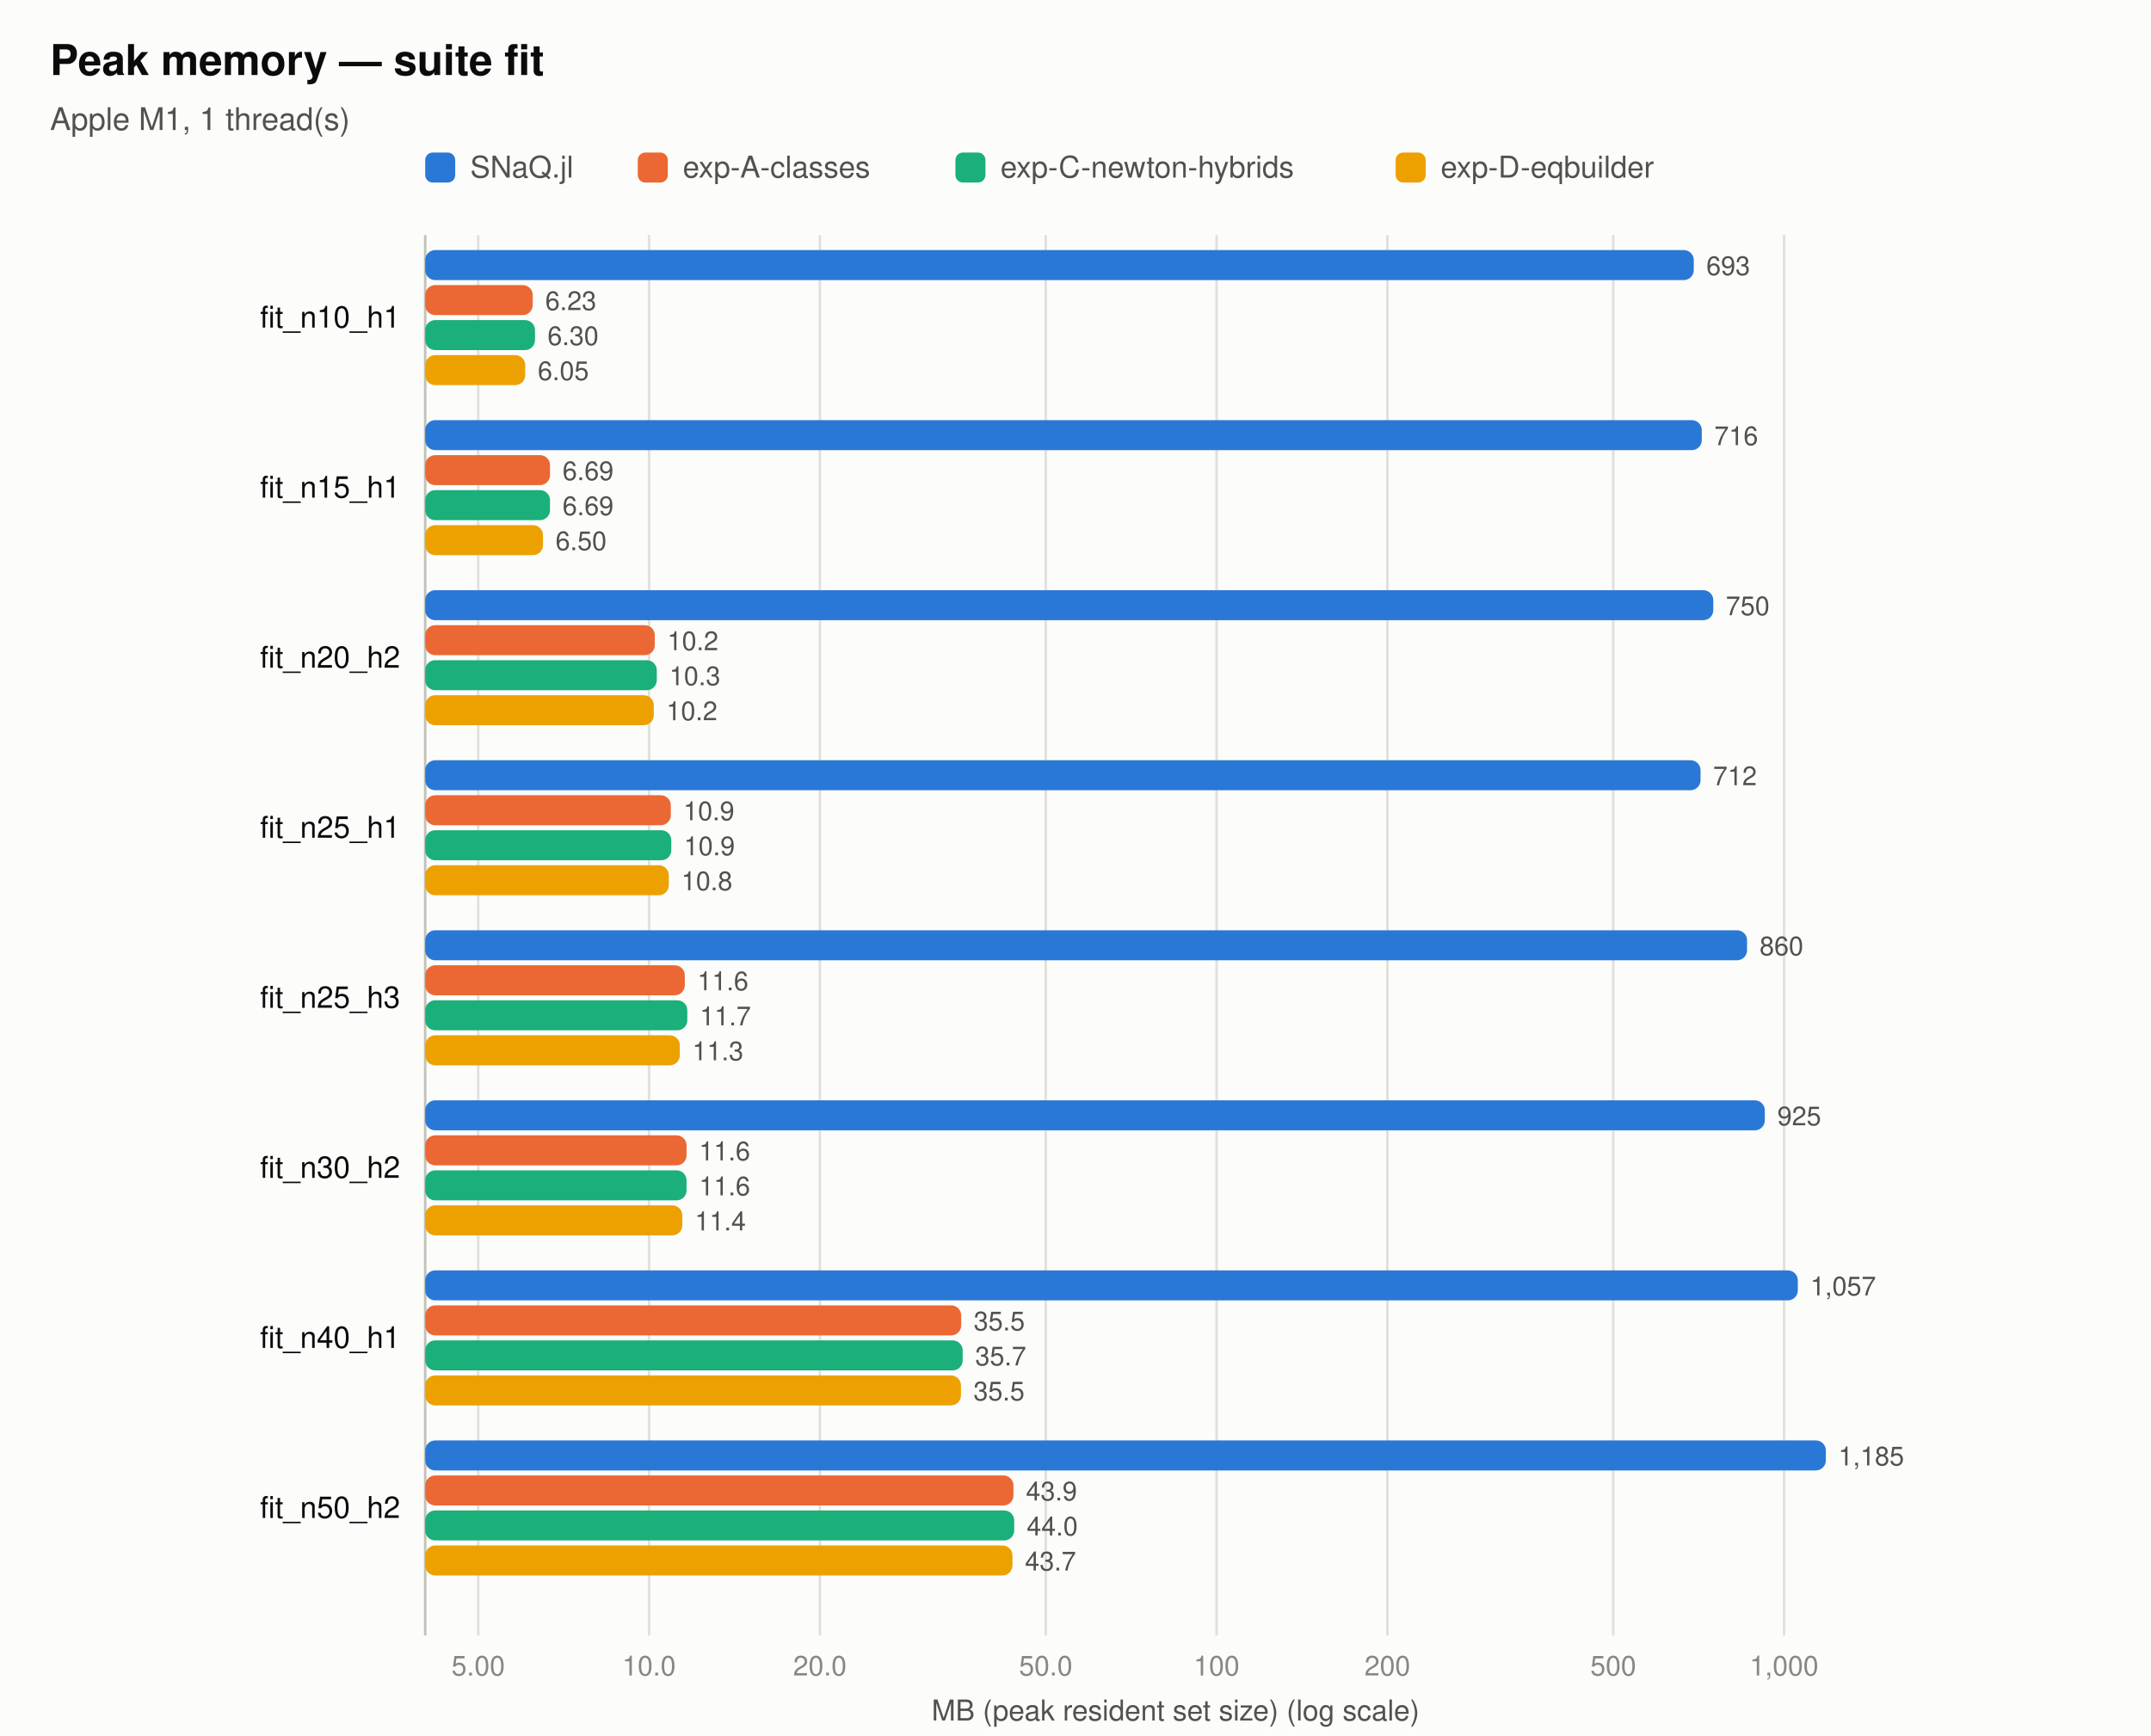
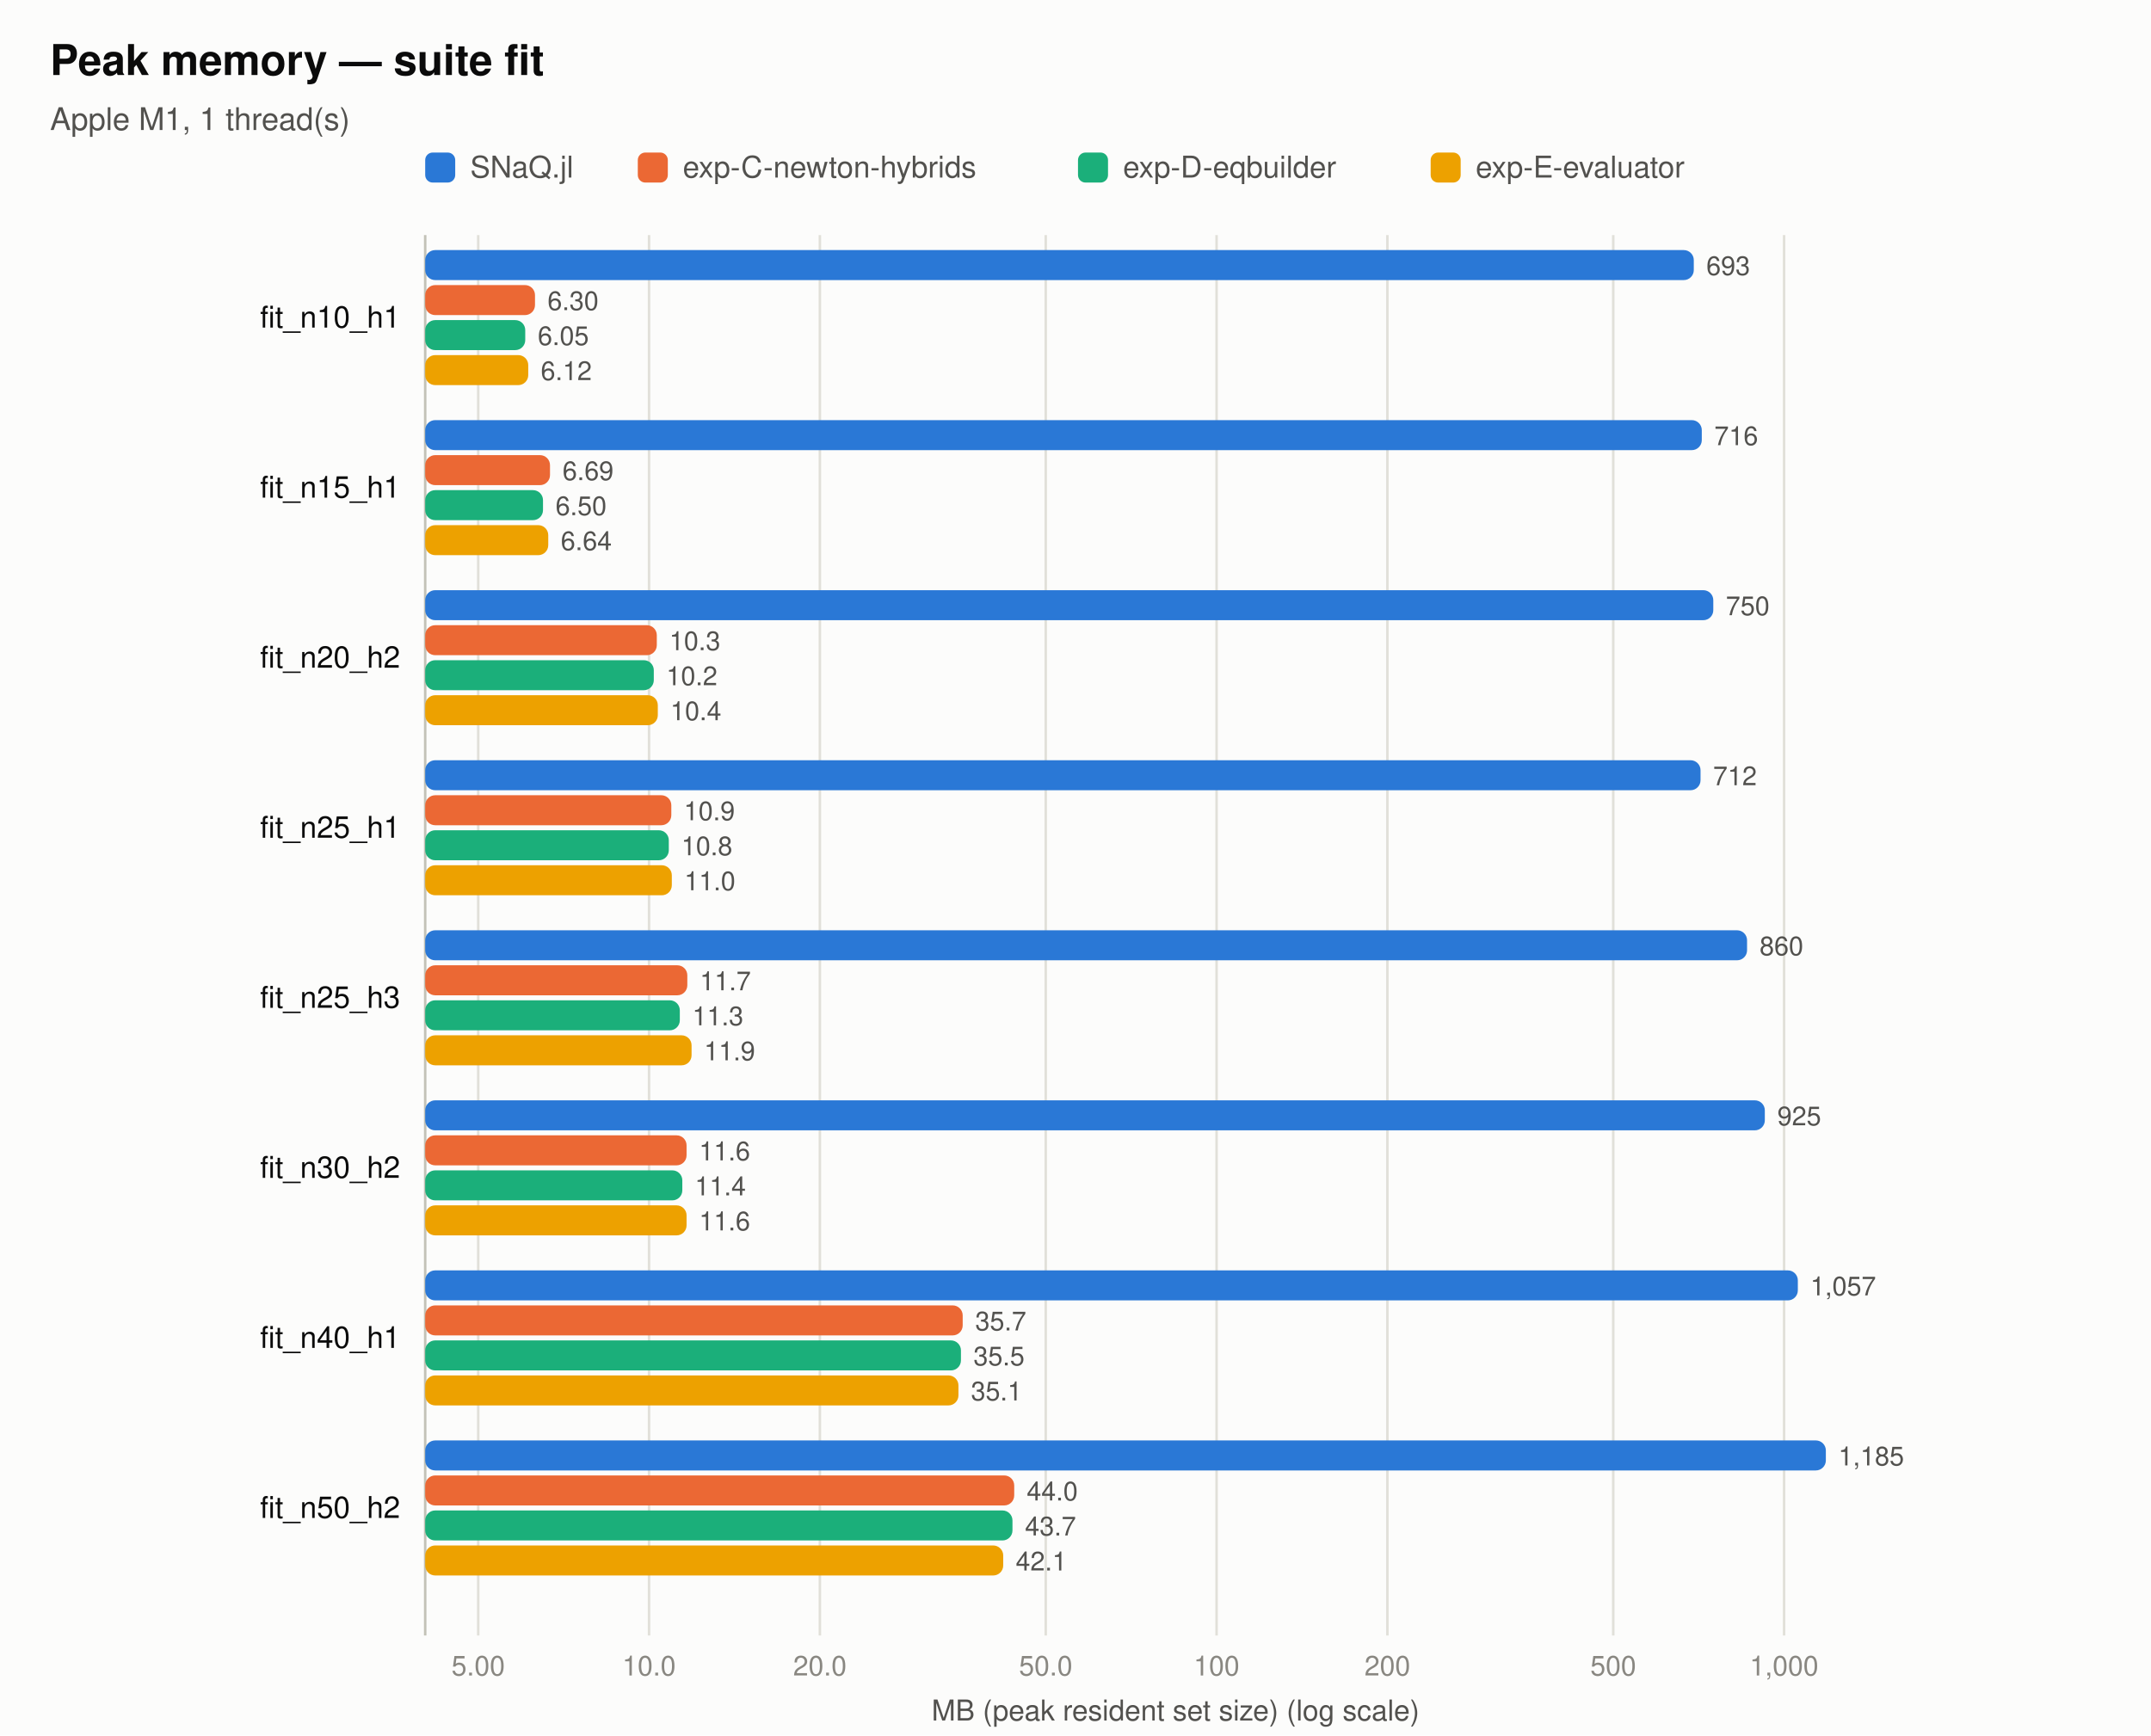
<svg xmlns="http://www.w3.org/2000/svg" width="860" height="694" viewBox="0 0 860 694" font-family="-apple-system, BlinkMacSystemFont, 'Segoe UI', Helvetica, Arial, sans-serif">
  <rect width="860" height="694" fill="#fcfcfb" />
  <text x="20" y="30" font-size="17" font-weight="600" fill="#0b0b0b">Peak memory — suite fit</text>
  <text x="20" y="52" font-size="12.5" fill="#52514e">Apple M1, 1 thread(s)</text>
  <rect x="170" y="61" width="12" height="12" rx="3" fill="#2a78d6" />
  <text x="188" y="71" font-size="12" fill="#52514e">SNaQ.jl</text>
  <rect x="255" y="61" width="12" height="12" rx="3" fill="#eb6834" />
-   <text x="273" y="71" font-size="12" fill="#52514e">exp-A-classes</text>
-   <rect x="382" y="61" width="12" height="12" rx="3" fill="#1baf7a" />
-   <text x="400" y="71" font-size="12" fill="#52514e">exp-C-newton-hybrids</text>
-   <rect x="558" y="61" width="12" height="12" rx="3" fill="#eda100" />
-   <text x="576" y="71" font-size="12" fill="#52514e">exp-D-eqbuilder</text>
+   <text x="273" y="71" font-size="12" fill="#52514e">exp-C-newton-hybrids</text>
+   <rect x="431" y="61" width="12" height="12" rx="3" fill="#1baf7a" />
+   <text x="449" y="71" font-size="12" fill="#52514e">exp-D-eqbuilder</text>
+   <rect x="572" y="61" width="12" height="12" rx="3" fill="#eda100" />
+   <text x="590" y="71" font-size="12" fill="#52514e">exp-E-evaluator</text>
  <line x1="191.2" y1="94" x2="191.2" y2="654" stroke="#e1e0d9" stroke-width="1" />
  <text x="191.2" y="670" font-size="11" fill="#898781" text-anchor="middle">5.00</text>
  <line x1="259.5" y1="94" x2="259.5" y2="654" stroke="#e1e0d9" stroke-width="1" />
  <text x="259.5" y="670" font-size="11" fill="#898781" text-anchor="middle">10.0</text>
  <line x1="327.8" y1="94" x2="327.8" y2="654" stroke="#e1e0d9" stroke-width="1" />
  <text x="327.8" y="670" font-size="11" fill="#898781" text-anchor="middle">20.0</text>
  <line x1="418.1" y1="94" x2="418.1" y2="654" stroke="#e1e0d9" stroke-width="1" />
  <text x="418.1" y="670" font-size="11" fill="#898781" text-anchor="middle">50.0</text>
  <line x1="486.4" y1="94" x2="486.4" y2="654" stroke="#e1e0d9" stroke-width="1" />
  <text x="486.4" y="670" font-size="11" fill="#898781" text-anchor="middle">100</text>
  <line x1="554.7" y1="94" x2="554.7" y2="654" stroke="#e1e0d9" stroke-width="1" />
  <text x="554.7" y="670" font-size="11" fill="#898781" text-anchor="middle">200</text>
  <line x1="645.0" y1="94" x2="645.0" y2="654" stroke="#e1e0d9" stroke-width="1" />
  <text x="645.0" y="670" font-size="11" fill="#898781" text-anchor="middle">500</text>
  <line x1="713.3" y1="94" x2="713.3" y2="654" stroke="#e1e0d9" stroke-width="1" />
  <text x="713.3" y="670" font-size="11" fill="#898781" text-anchor="middle">1,000</text>
  <text x="470.0" y="688" font-size="11.5" fill="#52514e" text-anchor="middle">MB (peak resident set size) (log scale)</text>
  <line x1="170.0" y1="94" x2="170.0" y2="654" stroke="#c3c2b7" stroke-width="1" />
  <text x="160" y="131.0" font-size="12" fill="#0b0b0b" text-anchor="end">fit_n10_h1</text>
  <g>
    <rect x="170.0" y="100" width="507.2" height="12" rx="4.0" fill="#2a78d6" />
  </g>
  <text x="682.2" y="110" font-size="10.5" fill="#52514e" text-anchor="start">693</text>
  <g>
-     <rect x="170.0" y="114" width="43.0" height="12" rx="4.0" fill="#eb6834" />
+     <rect x="170.0" y="114" width="43.9" height="12" rx="4.0" fill="#eb6834" />
  </g>
-   <text x="218.0" y="124" font-size="10.5" fill="#52514e" text-anchor="start">6.23</text>
+   <text x="218.9" y="124" font-size="10.5" fill="#52514e" text-anchor="start">6.30</text>
  <g>
-     <rect x="170.0" y="128" width="43.9" height="12" rx="4.0" fill="#1baf7a" />
+     <rect x="170.0" y="128" width="40.0" height="12" rx="4.0" fill="#1baf7a" />
  </g>
-   <text x="218.9" y="138" font-size="10.5" fill="#52514e" text-anchor="start">6.30</text>
+   <text x="215.0" y="138" font-size="10.5" fill="#52514e" text-anchor="start">6.05</text>
  <g>
-     <rect x="170.0" y="142" width="40.0" height="12" rx="4.0" fill="#eda100" />
+     <rect x="170.0" y="142" width="41.2" height="12" rx="4.0" fill="#eda100" />
  </g>
-   <text x="215.0" y="152" font-size="10.5" fill="#52514e" text-anchor="start">6.05</text>
+   <text x="216.2" y="152" font-size="10.5" fill="#52514e" text-anchor="start">6.12</text>
  <text x="160" y="199.0" font-size="12" fill="#0b0b0b" text-anchor="end">fit_n15_h1</text>
  <g>
    <rect x="170.0" y="168" width="510.4" height="12" rx="4.0" fill="#2a78d6" />
  </g>
  <text x="685.4" y="178" font-size="10.5" fill="#52514e" text-anchor="start">716</text>
  <g>
    <rect x="170.0" y="182" width="49.9" height="12" rx="4.0" fill="#eb6834" />
  </g>
  <text x="224.9" y="192" font-size="10.5" fill="#52514e" text-anchor="start">6.69</text>
  <g>
-     <rect x="170.0" y="196" width="49.9" height="12" rx="4.0" fill="#1baf7a" />
+     <rect x="170.0" y="196" width="47.1" height="12" rx="4.0" fill="#1baf7a" />
  </g>
-   <text x="224.9" y="206" font-size="10.5" fill="#52514e" text-anchor="start">6.69</text>
+   <text x="222.1" y="206" font-size="10.5" fill="#52514e" text-anchor="start">6.50</text>
  <g>
-     <rect x="170.0" y="210" width="47.1" height="12" rx="4.0" fill="#eda100" />
+     <rect x="170.0" y="210" width="49.2" height="12" rx="4.0" fill="#eda100" />
  </g>
-   <text x="222.1" y="220" font-size="10.5" fill="#52514e" text-anchor="start">6.50</text>
+   <text x="224.2" y="220" font-size="10.5" fill="#52514e" text-anchor="start">6.64</text>
  <text x="160" y="267.0" font-size="12" fill="#0b0b0b" text-anchor="end">fit_n20_h2</text>
  <g>
    <rect x="170.0" y="236" width="515.0" height="12" rx="4.0" fill="#2a78d6" />
  </g>
  <text x="690.0" y="246" font-size="10.5" fill="#52514e" text-anchor="start">750</text>
  <g>
-     <rect x="170.0" y="250" width="91.8" height="12" rx="4.0" fill="#eb6834" />
+     <rect x="170.0" y="250" width="92.6" height="12" rx="4.0" fill="#eb6834" />
  </g>
-   <text x="266.8" y="260" font-size="10.5" fill="#52514e" text-anchor="start">10.2</text>
+   <text x="267.6" y="260" font-size="10.5" fill="#52514e" text-anchor="start">10.3</text>
  <g>
-     <rect x="170.0" y="264" width="92.6" height="12" rx="4.0" fill="#1baf7a" />
+     <rect x="170.0" y="264" width="91.4" height="12" rx="4.0" fill="#1baf7a" />
  </g>
-   <text x="267.6" y="274" font-size="10.5" fill="#52514e" text-anchor="start">10.3</text>
+   <text x="266.4" y="274" font-size="10.5" fill="#52514e" text-anchor="start">10.2</text>
  <g>
-     <rect x="170.0" y="278" width="91.4" height="12" rx="4.0" fill="#eda100" />
+     <rect x="170.0" y="278" width="93.0" height="12" rx="4.0" fill="#eda100" />
  </g>
-   <text x="266.4" y="288" font-size="10.5" fill="#52514e" text-anchor="start">10.2</text>
+   <text x="268.0" y="288" font-size="10.5" fill="#52514e" text-anchor="start">10.4</text>
  <text x="160" y="335.0" font-size="12" fill="#0b0b0b" text-anchor="end">fit_n25_h1</text>
  <g>
    <rect x="170.0" y="304" width="509.9" height="12" rx="4.0" fill="#2a78d6" />
  </g>
  <text x="684.9" y="314" font-size="10.5" fill="#52514e" text-anchor="start">712</text>
  <g>
-     <rect x="170.0" y="318" width="98.2" height="12" rx="4.0" fill="#eb6834" />
+     <rect x="170.0" y="318" width="98.4" height="12" rx="4.0" fill="#eb6834" />
  </g>
-   <text x="273.2" y="328" font-size="10.5" fill="#52514e" text-anchor="start">10.9</text>
+   <text x="273.4" y="328" font-size="10.5" fill="#52514e" text-anchor="start">10.9</text>
  <g>
-     <rect x="170.0" y="332" width="98.4" height="12" rx="4.0" fill="#1baf7a" />
+     <rect x="170.0" y="332" width="97.4" height="12" rx="4.0" fill="#1baf7a" />
  </g>
-   <text x="273.4" y="342" font-size="10.5" fill="#52514e" text-anchor="start">10.9</text>
+   <text x="272.4" y="342" font-size="10.5" fill="#52514e" text-anchor="start">10.8</text>
  <g>
-     <rect x="170.0" y="346" width="97.4" height="12" rx="4.0" fill="#eda100" />
+     <rect x="170.0" y="346" width="98.6" height="12" rx="4.0" fill="#eda100" />
  </g>
-   <text x="272.4" y="356" font-size="10.5" fill="#52514e" text-anchor="start">10.8</text>
+   <text x="273.6" y="356" font-size="10.5" fill="#52514e" text-anchor="start">11.0</text>
  <text x="160" y="403.0" font-size="12" fill="#0b0b0b" text-anchor="end">fit_n25_h3</text>
  <g>
    <rect x="170.0" y="372" width="528.5" height="12" rx="4.0" fill="#2a78d6" />
  </g>
  <text x="703.5" y="382" font-size="10.5" fill="#52514e" text-anchor="start">860</text>
  <g>
-     <rect x="170.0" y="386" width="103.8" height="12" rx="4.0" fill="#eb6834" />
+     <rect x="170.0" y="386" width="104.8" height="12" rx="4.0" fill="#eb6834" />
  </g>
-   <text x="278.8" y="396" font-size="10.5" fill="#52514e" text-anchor="start">11.6</text>
+   <text x="279.8" y="396" font-size="10.5" fill="#52514e" text-anchor="start">11.7</text>
  <g>
-     <rect x="170.0" y="400" width="104.8" height="12" rx="4.0" fill="#1baf7a" />
+     <rect x="170.0" y="400" width="101.8" height="12" rx="4.0" fill="#1baf7a" />
  </g>
-   <text x="279.8" y="410" font-size="10.5" fill="#52514e" text-anchor="start">11.7</text>
+   <text x="276.8" y="410" font-size="10.5" fill="#52514e" text-anchor="start">11.3</text>
  <g>
-     <rect x="170.0" y="414" width="101.8" height="12" rx="4.0" fill="#eda100" />
+     <rect x="170.0" y="414" width="106.5" height="12" rx="4.0" fill="#eda100" />
  </g>
-   <text x="276.8" y="424" font-size="10.5" fill="#52514e" text-anchor="start">11.3</text>
+   <text x="281.5" y="424" font-size="10.5" fill="#52514e" text-anchor="start">11.9</text>
  <text x="160" y="471.0" font-size="12" fill="#0b0b0b" text-anchor="end">fit_n30_h2</text>
  <g>
    <rect x="170.0" y="440" width="535.6" height="12" rx="4.0" fill="#2a78d6" />
  </g>
  <text x="710.6" y="450" font-size="10.5" fill="#52514e" text-anchor="start">925</text>
  <g>
    <rect x="170.0" y="454" width="104.5" height="12" rx="4.0" fill="#eb6834" />
  </g>
  <text x="279.5" y="464" font-size="10.5" fill="#52514e" text-anchor="start">11.6</text>
  <g>
-     <rect x="170.0" y="468" width="104.5" height="12" rx="4.0" fill="#1baf7a" />
+     <rect x="170.0" y="468" width="102.8" height="12" rx="4.0" fill="#1baf7a" />
  </g>
-   <text x="279.5" y="478" font-size="10.5" fill="#52514e" text-anchor="start">11.6</text>
+   <text x="277.8" y="478" font-size="10.5" fill="#52514e" text-anchor="start">11.4</text>
  <g>
-     <rect x="170.0" y="482" width="102.8" height="12" rx="4.0" fill="#eda100" />
+     <rect x="170.0" y="482" width="104.5" height="12" rx="4.0" fill="#eda100" />
  </g>
-   <text x="277.8" y="492" font-size="10.5" fill="#52514e" text-anchor="start">11.4</text>
+   <text x="279.5" y="492" font-size="10.5" fill="#52514e" text-anchor="start">11.6</text>
  <text x="160" y="539.0" font-size="12" fill="#0b0b0b" text-anchor="end">fit_n40_h1</text>
  <g>
    <rect x="170.0" y="508" width="548.8" height="12" rx="4.0" fill="#2a78d6" />
  </g>
  <text x="723.8" y="518" font-size="10.5" fill="#52514e" text-anchor="start">1,057</text>
  <g>
-     <rect x="170.0" y="522" width="214.3" height="12" rx="4.0" fill="#eb6834" />
+     <rect x="170.0" y="522" width="214.9" height="12" rx="4.0" fill="#eb6834" />
  </g>
-   <text x="389.3" y="532" font-size="10.5" fill="#52514e" text-anchor="start">35.5</text>
+   <text x="389.9" y="532" font-size="10.5" fill="#52514e" text-anchor="start">35.7</text>
  <g>
-     <rect x="170.0" y="536" width="214.9" height="12" rx="4.0" fill="#1baf7a" />
+     <rect x="170.0" y="536" width="214.2" height="12" rx="4.0" fill="#1baf7a" />
  </g>
-   <text x="389.9" y="546" font-size="10.5" fill="#52514e" text-anchor="start">35.7</text>
+   <text x="389.2" y="546" font-size="10.5" fill="#52514e" text-anchor="start">35.5</text>
  <g>
-     <rect x="170.0" y="550" width="214.2" height="12" rx="4.0" fill="#eda100" />
+     <rect x="170.0" y="550" width="213.2" height="12" rx="4.0" fill="#eda100" />
  </g>
-   <text x="389.2" y="560" font-size="10.5" fill="#52514e" text-anchor="start">35.5</text>
+   <text x="388.2" y="560" font-size="10.5" fill="#52514e" text-anchor="start">35.1</text>
  <text x="160" y="607.0" font-size="12" fill="#0b0b0b" text-anchor="end">fit_n50_h2</text>
  <g>
    <rect x="170.0" y="576" width="560.0" height="12" rx="4.0" fill="#2a78d6" />
  </g>
  <text x="735.0" y="586" font-size="10.5" fill="#52514e" text-anchor="start">1,185</text>
  <g>
-     <rect x="170.0" y="590" width="235.2" height="12" rx="4.0" fill="#eb6834" />
+     <rect x="170.0" y="590" width="235.5" height="12" rx="4.0" fill="#eb6834" />
  </g>
-   <text x="410.2" y="600" font-size="10.5" fill="#52514e" text-anchor="start">43.9</text>
+   <text x="410.5" y="600" font-size="10.5" fill="#52514e" text-anchor="start">44.0</text>
  <g>
-     <rect x="170.0" y="604" width="235.5" height="12" rx="4.0" fill="#1baf7a" />
+     <rect x="170.0" y="604" width="234.8" height="12" rx="4.0" fill="#1baf7a" />
  </g>
-   <text x="410.5" y="614" font-size="10.5" fill="#52514e" text-anchor="start">44.0</text>
+   <text x="409.8" y="614" font-size="10.5" fill="#52514e" text-anchor="start">43.7</text>
  <g>
-     <rect x="170.0" y="618" width="234.8" height="12" rx="4.0" fill="#eda100" />
+     <rect x="170.0" y="618" width="231.1" height="12" rx="4.0" fill="#eda100" />
  </g>
-   <text x="409.8" y="628" font-size="10.5" fill="#52514e" text-anchor="start">43.7</text>
+   <text x="406.1" y="628" font-size="10.5" fill="#52514e" text-anchor="start">42.1</text>
</svg>
